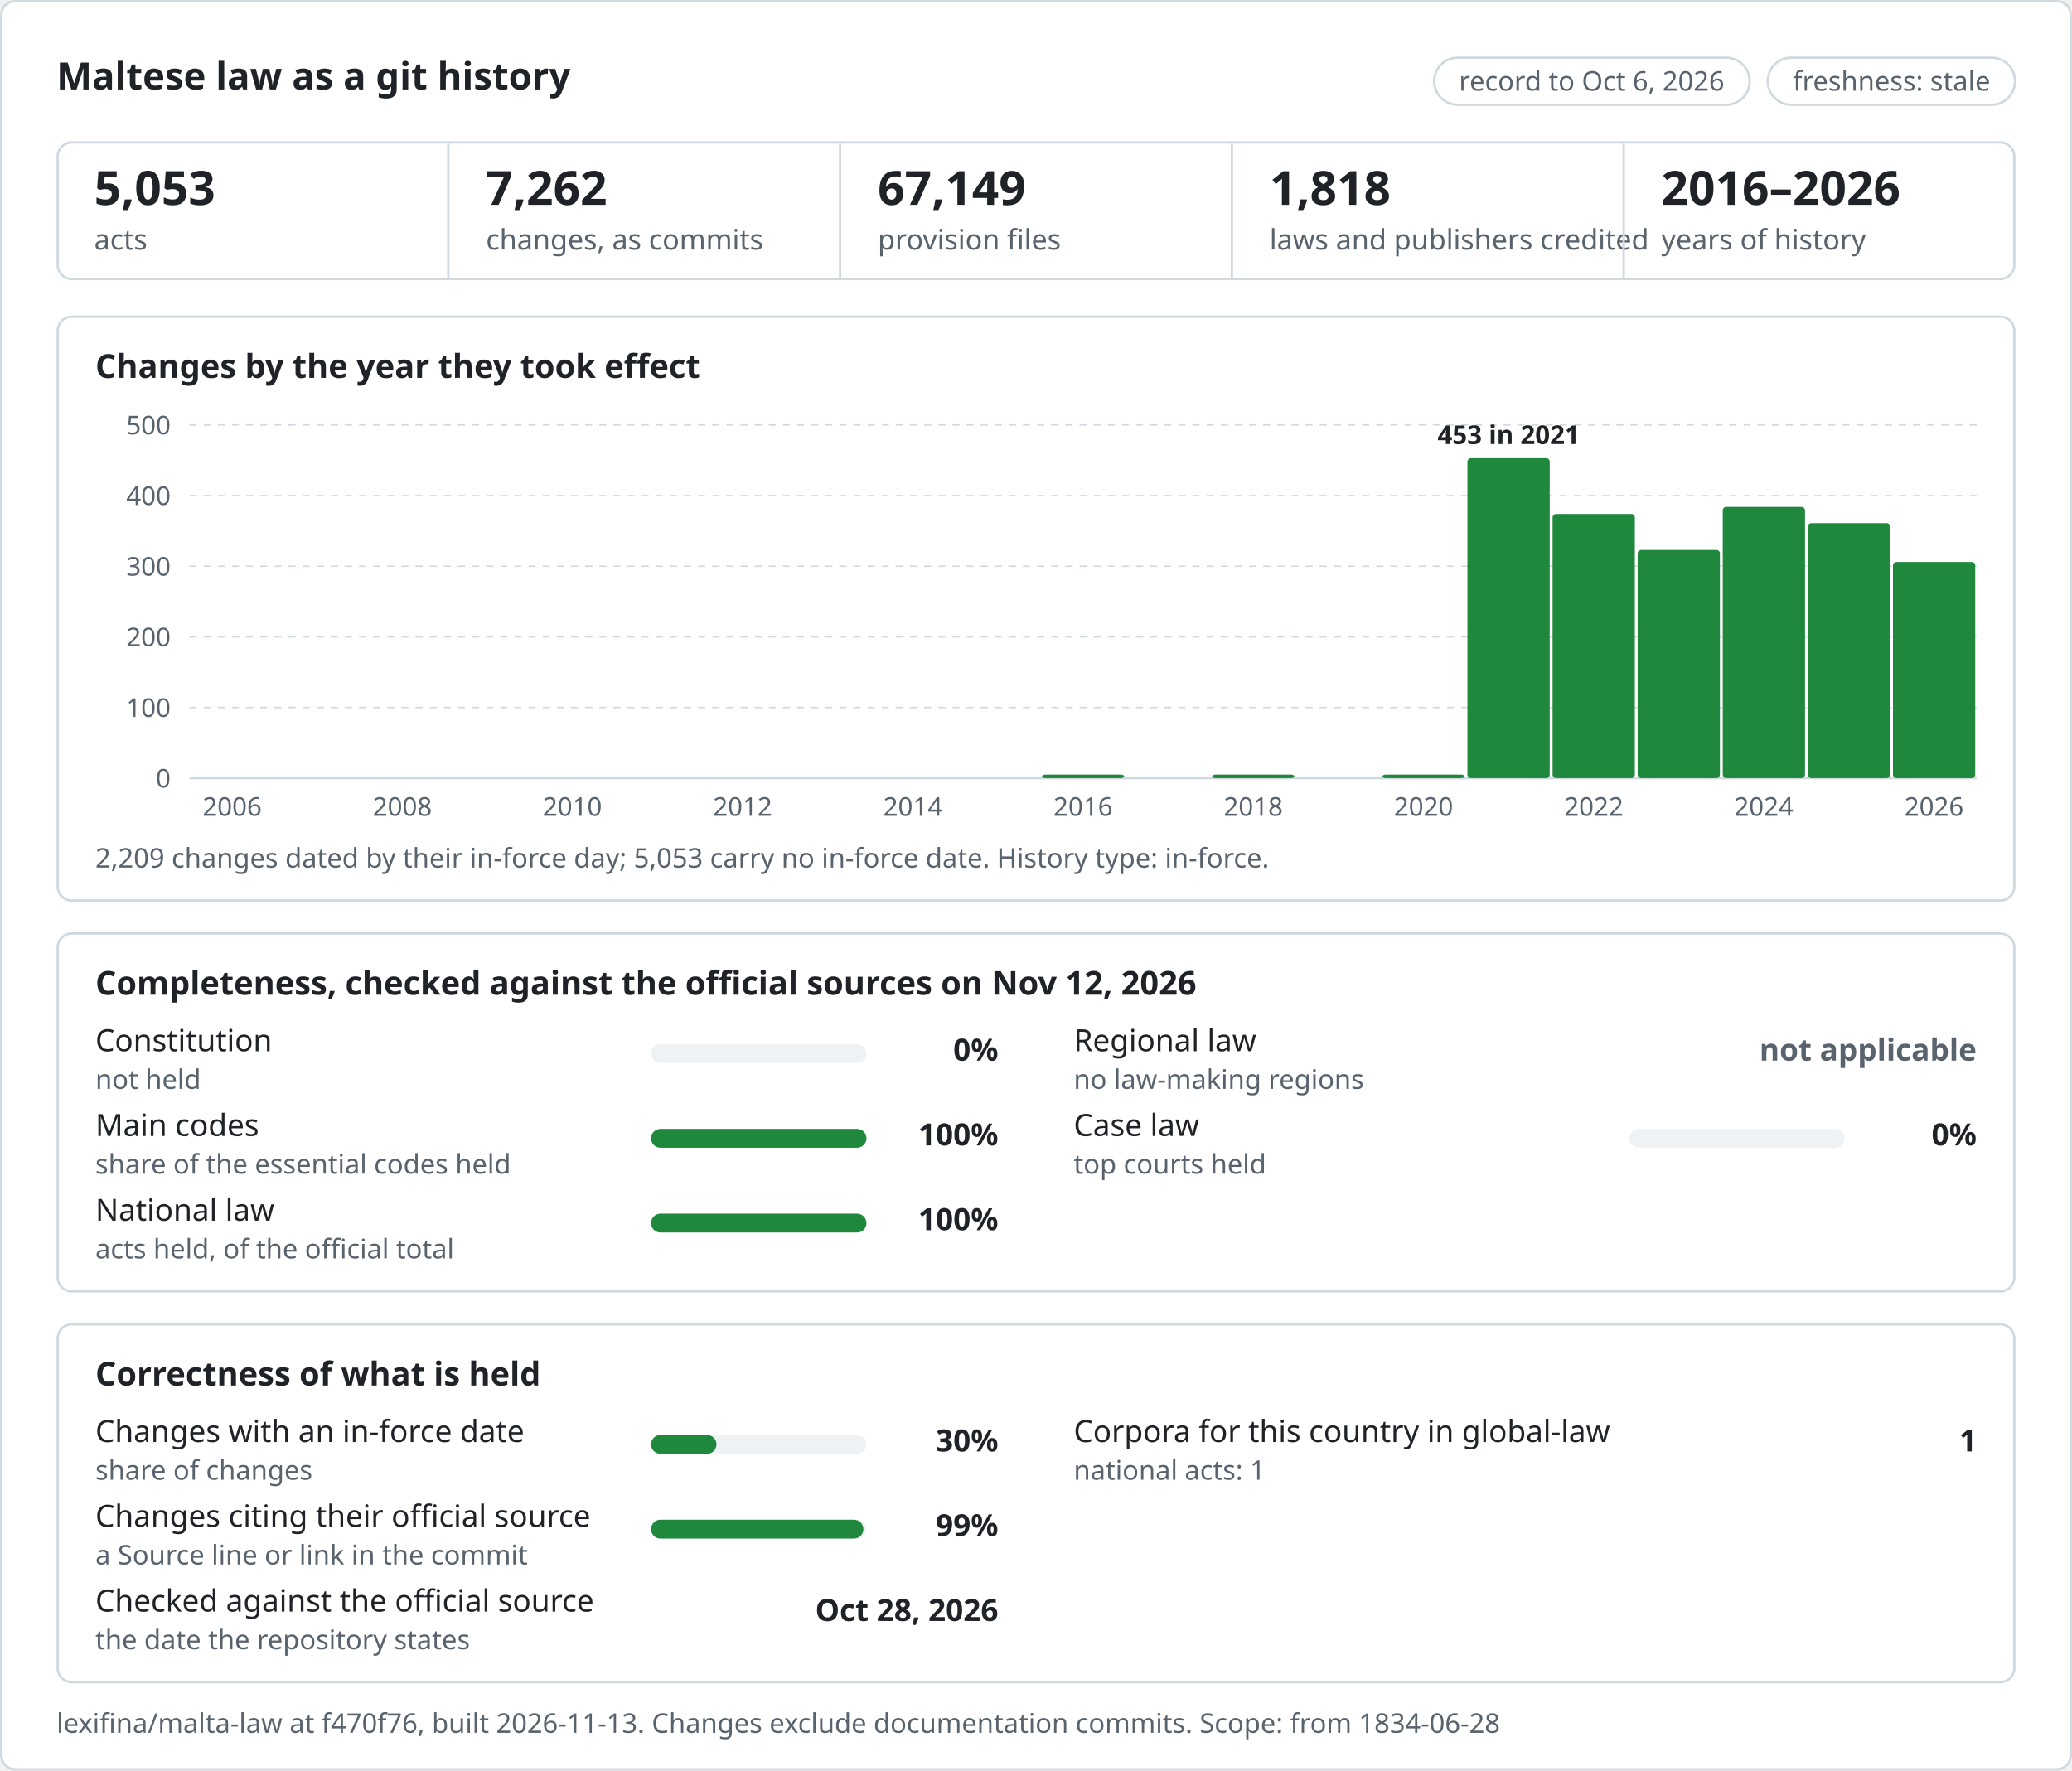
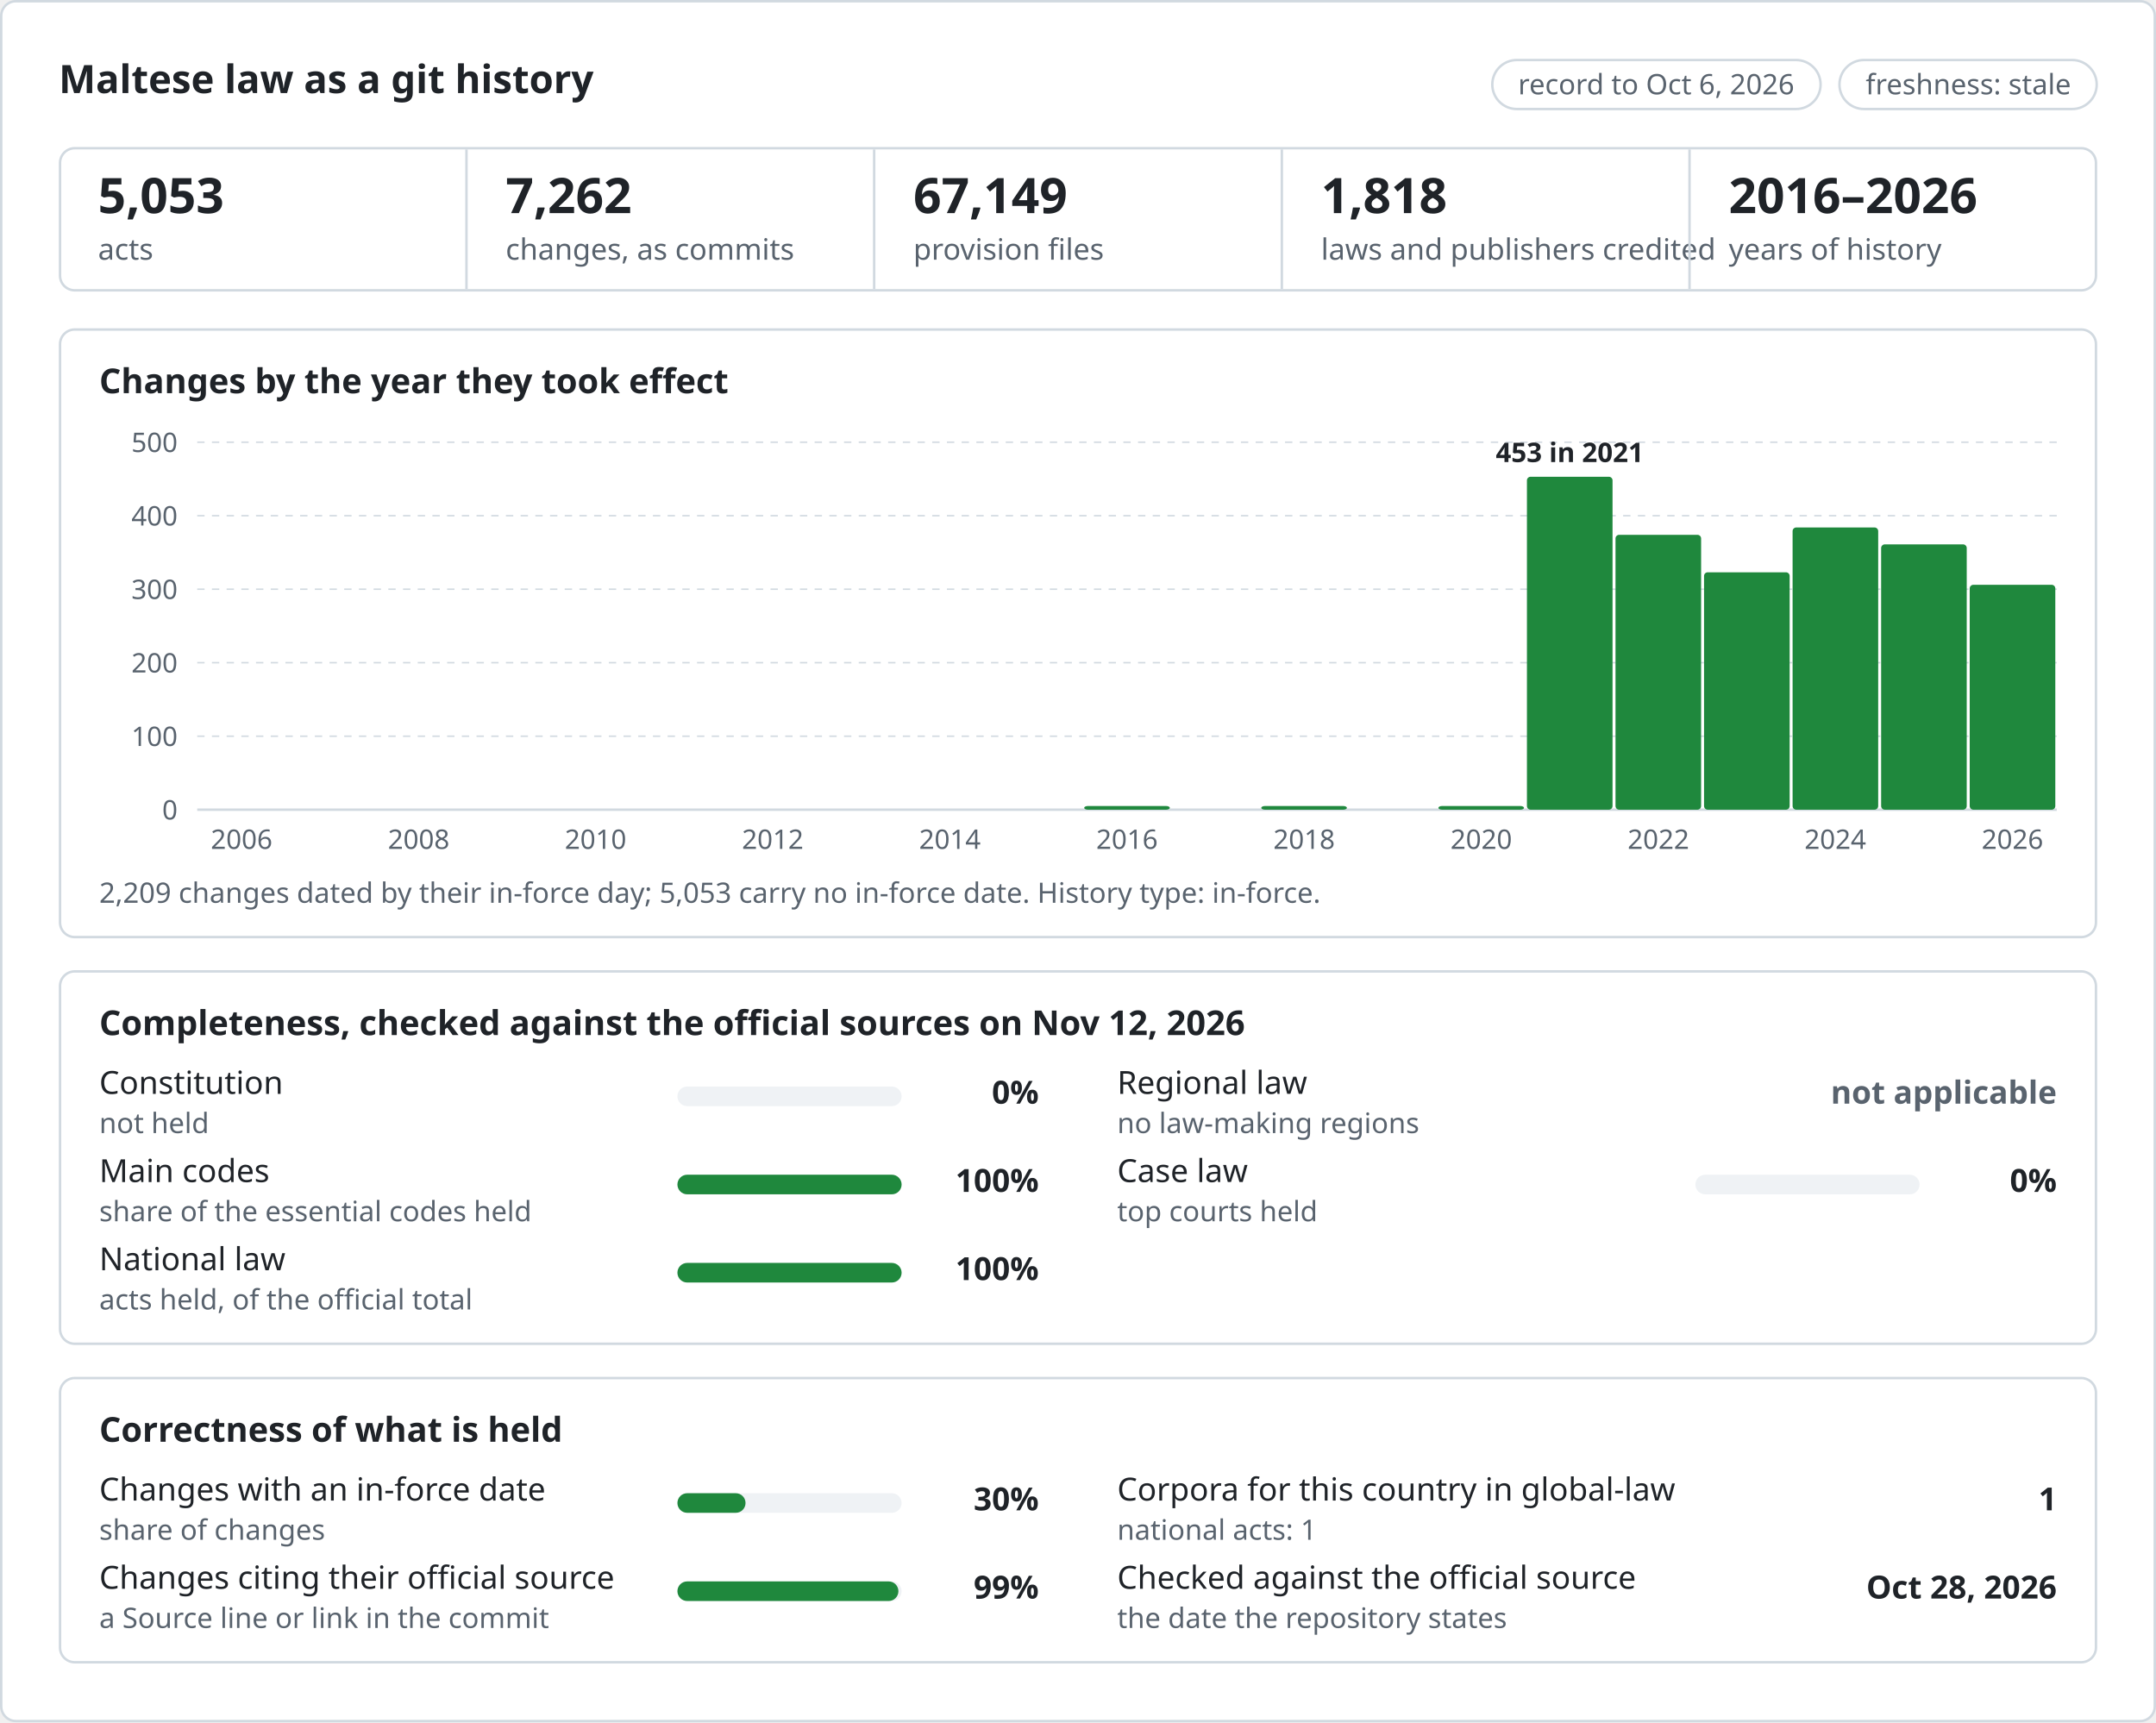
- <svg xmlns="http://www.w3.org/2000/svg" width="880" height="752" viewBox="0 0 880 752" font-family="-apple-system,BlinkMacSystemFont,Segoe UI,Noto Sans,Helvetica,Arial,sans-serif">
-   <rect x="0.5" y="0.5" width="879" height="751" rx="6" fill="#ffffff" stroke="#d1d9e0" />
+ <svg xmlns="http://www.w3.org/2000/svg" width="880" height="703" viewBox="0 0 880 703" font-family="-apple-system,BlinkMacSystemFont,Segoe UI,Noto Sans,Helvetica,Arial,sans-serif">
+   <rect x="0.5" y="0.5" width="879" height="702" rx="6" fill="#ffffff" stroke="#d1d9e0" />
  <text x="24" y="38" font-size="16" font-weight="600" fill="#1f2328">Maltese law as a git history</text>
  <rect x="609.1" y="24.5" width="134" height="20" rx="10" fill="none" stroke="#d1d9e0" />
  <text x="676.0" y="38.5" font-size="11.5" font-weight="500" text-anchor="middle" fill="#59636e">record to Oct 6, 2026</text>
  <rect x="750.8" y="24.5" width="105" height="20" rx="10" fill="none" stroke="#d1d9e0" />
  <text x="803.4" y="38.5" font-size="11.5" font-weight="500" text-anchor="middle" fill="#59636e">freshness: stale</text>
  <rect x="24.5" y="60.5" width="831" height="58" rx="6" fill="#ffffff" stroke="#d1d9e0" />
  <text x="40.0" y="87" font-size="20" font-weight="600" fill="#1f2328">5,053</text>
  <text x="40.0" y="106" font-size="12" fill="#59636e">acts</text>
  <line x1="190.4" y1="61" x2="190.4" y2="118" stroke="#d1d9e0" />
  <text x="206.4" y="87" font-size="20" font-weight="600" fill="#1f2328">7,262</text>
  <text x="206.4" y="106" font-size="12" fill="#59636e">changes, as commits</text>
  <line x1="356.8" y1="61" x2="356.8" y2="118" stroke="#d1d9e0" />
  <text x="372.8" y="87" font-size="20" font-weight="600" fill="#1f2328">67,149</text>
  <text x="372.8" y="106" font-size="12" fill="#59636e">provision files</text>
  <line x1="523.2" y1="61" x2="523.2" y2="118" stroke="#d1d9e0" />
  <text x="539.2" y="87" font-size="20" font-weight="600" fill="#1f2328">1,818</text>
  <text x="539.2" y="106" font-size="12" fill="#59636e" textLength="142" lengthAdjust="spacingAndGlyphs">laws and publishers credited</text>
  <line x1="689.6" y1="61" x2="689.6" y2="118" stroke="#d1d9e0" />
  <text x="705.6" y="87" font-size="20" font-weight="600" fill="#1f2328">2016–2026</text>
  <text x="705.6" y="106" font-size="12" fill="#59636e">years of history</text>
  <rect x="24.5" y="134.5" width="831" height="248" rx="6" fill="#ffffff" stroke="#d1d9e0" />
  <text x="40.5" y="160.5" font-size="14" font-weight="600" fill="#1f2328">Changes by the year they took effect</text>
  <line x1="80.5" y1="330.5" x2="839.5" y2="330.5" stroke="#d1d9e0" stroke-width="1" />
  <text x="72.5" y="334.5" font-size="11" text-anchor="end" fill="#59636e">0</text>
  <line x1="80.5" y1="300.5" x2="839.5" y2="300.5" stroke="#d1d9e0" stroke-width="0.6" stroke-dasharray="3 3" />
  <text x="72.5" y="304.5" font-size="11" text-anchor="end" fill="#59636e">100</text>
  <line x1="80.5" y1="270.5" x2="839.5" y2="270.5" stroke="#d1d9e0" stroke-width="0.6" stroke-dasharray="3 3" />
  <text x="72.5" y="274.5" font-size="11" text-anchor="end" fill="#59636e">200</text>
  <line x1="80.5" y1="240.5" x2="839.5" y2="240.5" stroke="#d1d9e0" stroke-width="0.6" stroke-dasharray="3 3" />
  <text x="72.5" y="244.5" font-size="11" text-anchor="end" fill="#59636e">300</text>
  <line x1="80.5" y1="210.5" x2="839.5" y2="210.5" stroke="#d1d9e0" stroke-width="0.6" stroke-dasharray="3 3" />
  <text x="72.5" y="214.5" font-size="11" text-anchor="end" fill="#59636e">400</text>
  <line x1="80.5" y1="180.5" x2="839.5" y2="180.5" stroke="#d1d9e0" stroke-width="0.6" stroke-dasharray="3 3" />
  <text x="72.5" y="184.5" font-size="11" text-anchor="end" fill="#59636e">500</text>
  <text x="98.6" y="346.5" font-size="11" text-anchor="middle" fill="#59636e">2006</text>
  <text x="170.9" y="346.5" font-size="11" text-anchor="middle" fill="#59636e">2008</text>
  <text x="243.1" y="346.5" font-size="11" text-anchor="middle" fill="#59636e">2010</text>
  <text x="315.4" y="346.5" font-size="11" text-anchor="middle" fill="#59636e">2012</text>
  <text x="387.7" y="346.5" font-size="11" text-anchor="middle" fill="#59636e">2014</text>
  <rect x="442.53" y="329.0" width="34.94" height="1.5" rx="1.5" fill="#1f883d" />
  <text x="460.0" y="346.5" font-size="11" text-anchor="middle" fill="#59636e">2016</text>
  <rect x="514.81" y="329.0" width="34.94" height="1.5" rx="1.5" fill="#1f883d" />
  <text x="532.3" y="346.5" font-size="11" text-anchor="middle" fill="#59636e">2018</text>
  <rect x="587.10" y="329.0" width="34.94" height="1.5" rx="1.5" fill="#1f883d" />
  <text x="604.6" y="346.5" font-size="11" text-anchor="middle" fill="#59636e">2020</text>
  <rect x="623.24" y="194.6" width="34.94" height="135.9" rx="1.5" fill="#1f883d" />
  <text x="640.7" y="188.6" font-size="11" font-weight="600" text-anchor="middle" fill="#1f2328">453 in 2021</text>
  <rect x="659.39" y="218.3" width="34.94" height="112.2" rx="1.5" fill="#1f883d" />
  <text x="676.9" y="346.5" font-size="11" text-anchor="middle" fill="#59636e">2022</text>
  <rect x="695.53" y="233.6" width="34.94" height="96.9" rx="1.5" fill="#1f883d" />
  <rect x="731.67" y="215.3" width="34.94" height="115.2" rx="1.5" fill="#1f883d" />
  <text x="749.1" y="346.5" font-size="11" text-anchor="middle" fill="#59636e">2024</text>
  <rect x="767.81" y="222.2" width="34.94" height="108.3" rx="1.5" fill="#1f883d" />
  <rect x="803.96" y="238.7" width="34.94" height="91.8" rx="1.5" fill="#1f883d" />
  <text x="821.4" y="346.5" font-size="11" text-anchor="middle" fill="#59636e">2026</text>
  <text x="40.5" y="368.5" font-size="11.5" fill="#59636e">2,209 changes dated by their in-force day; 5,053 carry no in-force date. History type: in-force.</text>
  <rect x="24.5" y="396.5" width="831" height="152" rx="6" fill="#ffffff" stroke="#d1d9e0" />
  <text x="40.5" y="422.5" font-size="14" font-weight="600" fill="#1f2328">Completeness, checked against the official sources on Nov 12, 2026</text>
  <text x="40.5" y="446.5" font-size="13" fill="#1f2328">Constitution</text>
  <text x="40.5" y="462.5" font-size="11.5" fill="#59636e">not held</text>
  <g>
    <rect x="276.5" y="443.5" width="91.5" height="8" rx="4" fill="#eff2f5" />
  </g>
  <text x="424.0" y="450.5" font-size="13" font-weight="600" text-anchor="end" fill="#1f2328">0%</text>
  <text x="40.5" y="482.5" font-size="13" fill="#1f2328">Main codes</text>
  <text x="40.5" y="498.5" font-size="11.5" fill="#59636e">share of the essential codes held</text>
  <g>
    <rect x="276.5" y="479.5" width="91.5" height="8" rx="4" fill="#eff2f5" />
    <rect x="276.5" y="479.5" width="91.5" height="8" rx="4" fill="#1f883d" />
  </g>
  <text x="424.0" y="486.5" font-size="13" font-weight="600" text-anchor="end" fill="#1f2328">100%</text>
  <text x="40.5" y="518.5" font-size="13" fill="#1f2328">National law</text>
  <text x="40.5" y="534.5" font-size="11.5" fill="#59636e">acts held, of the official total</text>
  <g>
    <rect x="276.5" y="515.5" width="91.5" height="8" rx="4" fill="#eff2f5" />
    <rect x="276.5" y="515.5" width="91.5" height="8" rx="4" fill="#1f883d" />
  </g>
  <text x="424.0" y="522.5" font-size="13" font-weight="600" text-anchor="end" fill="#1f2328">100%</text>
  <text x="456.0" y="446.5" font-size="13" fill="#1f2328">Regional law</text>
  <text x="456.0" y="462.5" font-size="11.5" fill="#59636e">no law-making regions</text>
  <text x="839.5" y="450.5" font-size="13" font-weight="600" text-anchor="end" fill="#59636e">not applicable</text>
  <text x="456.0" y="482.5" font-size="13" fill="#1f2328">Case law</text>
  <text x="456.0" y="498.5" font-size="11.5" fill="#59636e">top courts held</text>
  <g>
    <rect x="692.0" y="479.5" width="91.5" height="8" rx="4" fill="#eff2f5" />
  </g>
  <text x="839.5" y="486.5" font-size="13" font-weight="600" text-anchor="end" fill="#1f2328">0%</text>
-   <rect x="24.5" y="562.5" width="831" height="152" rx="6" fill="#ffffff" stroke="#d1d9e0" />
+   <rect x="24.5" y="562.5" width="831" height="116" rx="6" fill="#ffffff" stroke="#d1d9e0" />
  <text x="40.5" y="588.5" font-size="14" font-weight="600" fill="#1f2328">Correctness of what is held</text>
  <text x="40.5" y="612.5" font-size="13" fill="#1f2328">Changes with an in-force date</text>
  <text x="40.5" y="628.5" font-size="11.5" fill="#59636e">share of changes</text>
  <g>
    <rect x="276.5" y="609.5" width="91.5" height="8" rx="4" fill="#eff2f5" />
    <rect x="276.5" y="609.5" width="27.8" height="8" rx="4" fill="#1f883d" />
  </g>
  <text x="424.0" y="616.5" font-size="13" font-weight="600" text-anchor="end" fill="#1f2328">30%</text>
  <text x="40.5" y="648.5" font-size="13" fill="#1f2328">Changes citing their official source</text>
  <text x="40.5" y="664.5" font-size="11.5" fill="#59636e">a Source line or link in the commit</text>
  <g>
    <rect x="276.5" y="645.5" width="91.5" height="8" rx="4" fill="#eff2f5" />
    <rect x="276.5" y="645.5" width="90.2" height="8" rx="4" fill="#1f883d" />
  </g>
  <text x="424.0" y="652.5" font-size="13" font-weight="600" text-anchor="end" fill="#1f2328">99%</text>
-   <text x="40.5" y="684.5" font-size="13" fill="#1f2328">Checked against the official source</text>
-   <text x="40.5" y="700.5" font-size="11.5" fill="#59636e">the date the repository states</text>
-   <text x="424.0" y="688.5" font-size="13" font-weight="600" text-anchor="end" fill="#1f2328">Oct 28, 2026</text>
  <text x="456.0" y="612.5" font-size="13" fill="#1f2328">Corpora for this country in global-law</text>
  <text x="456.0" y="628.5" font-size="11.5" fill="#59636e">national acts: 1</text>
  <text x="839.5" y="616.5" font-size="13" font-weight="600" text-anchor="end" fill="#1f2328">1</text>
-   <text x="24" y="736" font-size="11.5" fill="#59636e">lexifina/malta-law at f470f76, built 2026-11-13. Changes exclude documentation commits. Scope: from 1834-06-28</text>
+   <text x="456.0" y="648.5" font-size="13" fill="#1f2328">Checked against the official source</text>
+   <text x="456.0" y="664.5" font-size="11.5" fill="#59636e">the date the repository states</text>
+   <text x="839.5" y="652.5" font-size="13" font-weight="600" text-anchor="end" fill="#1f2328">Oct 28, 2026</text>
</svg>
